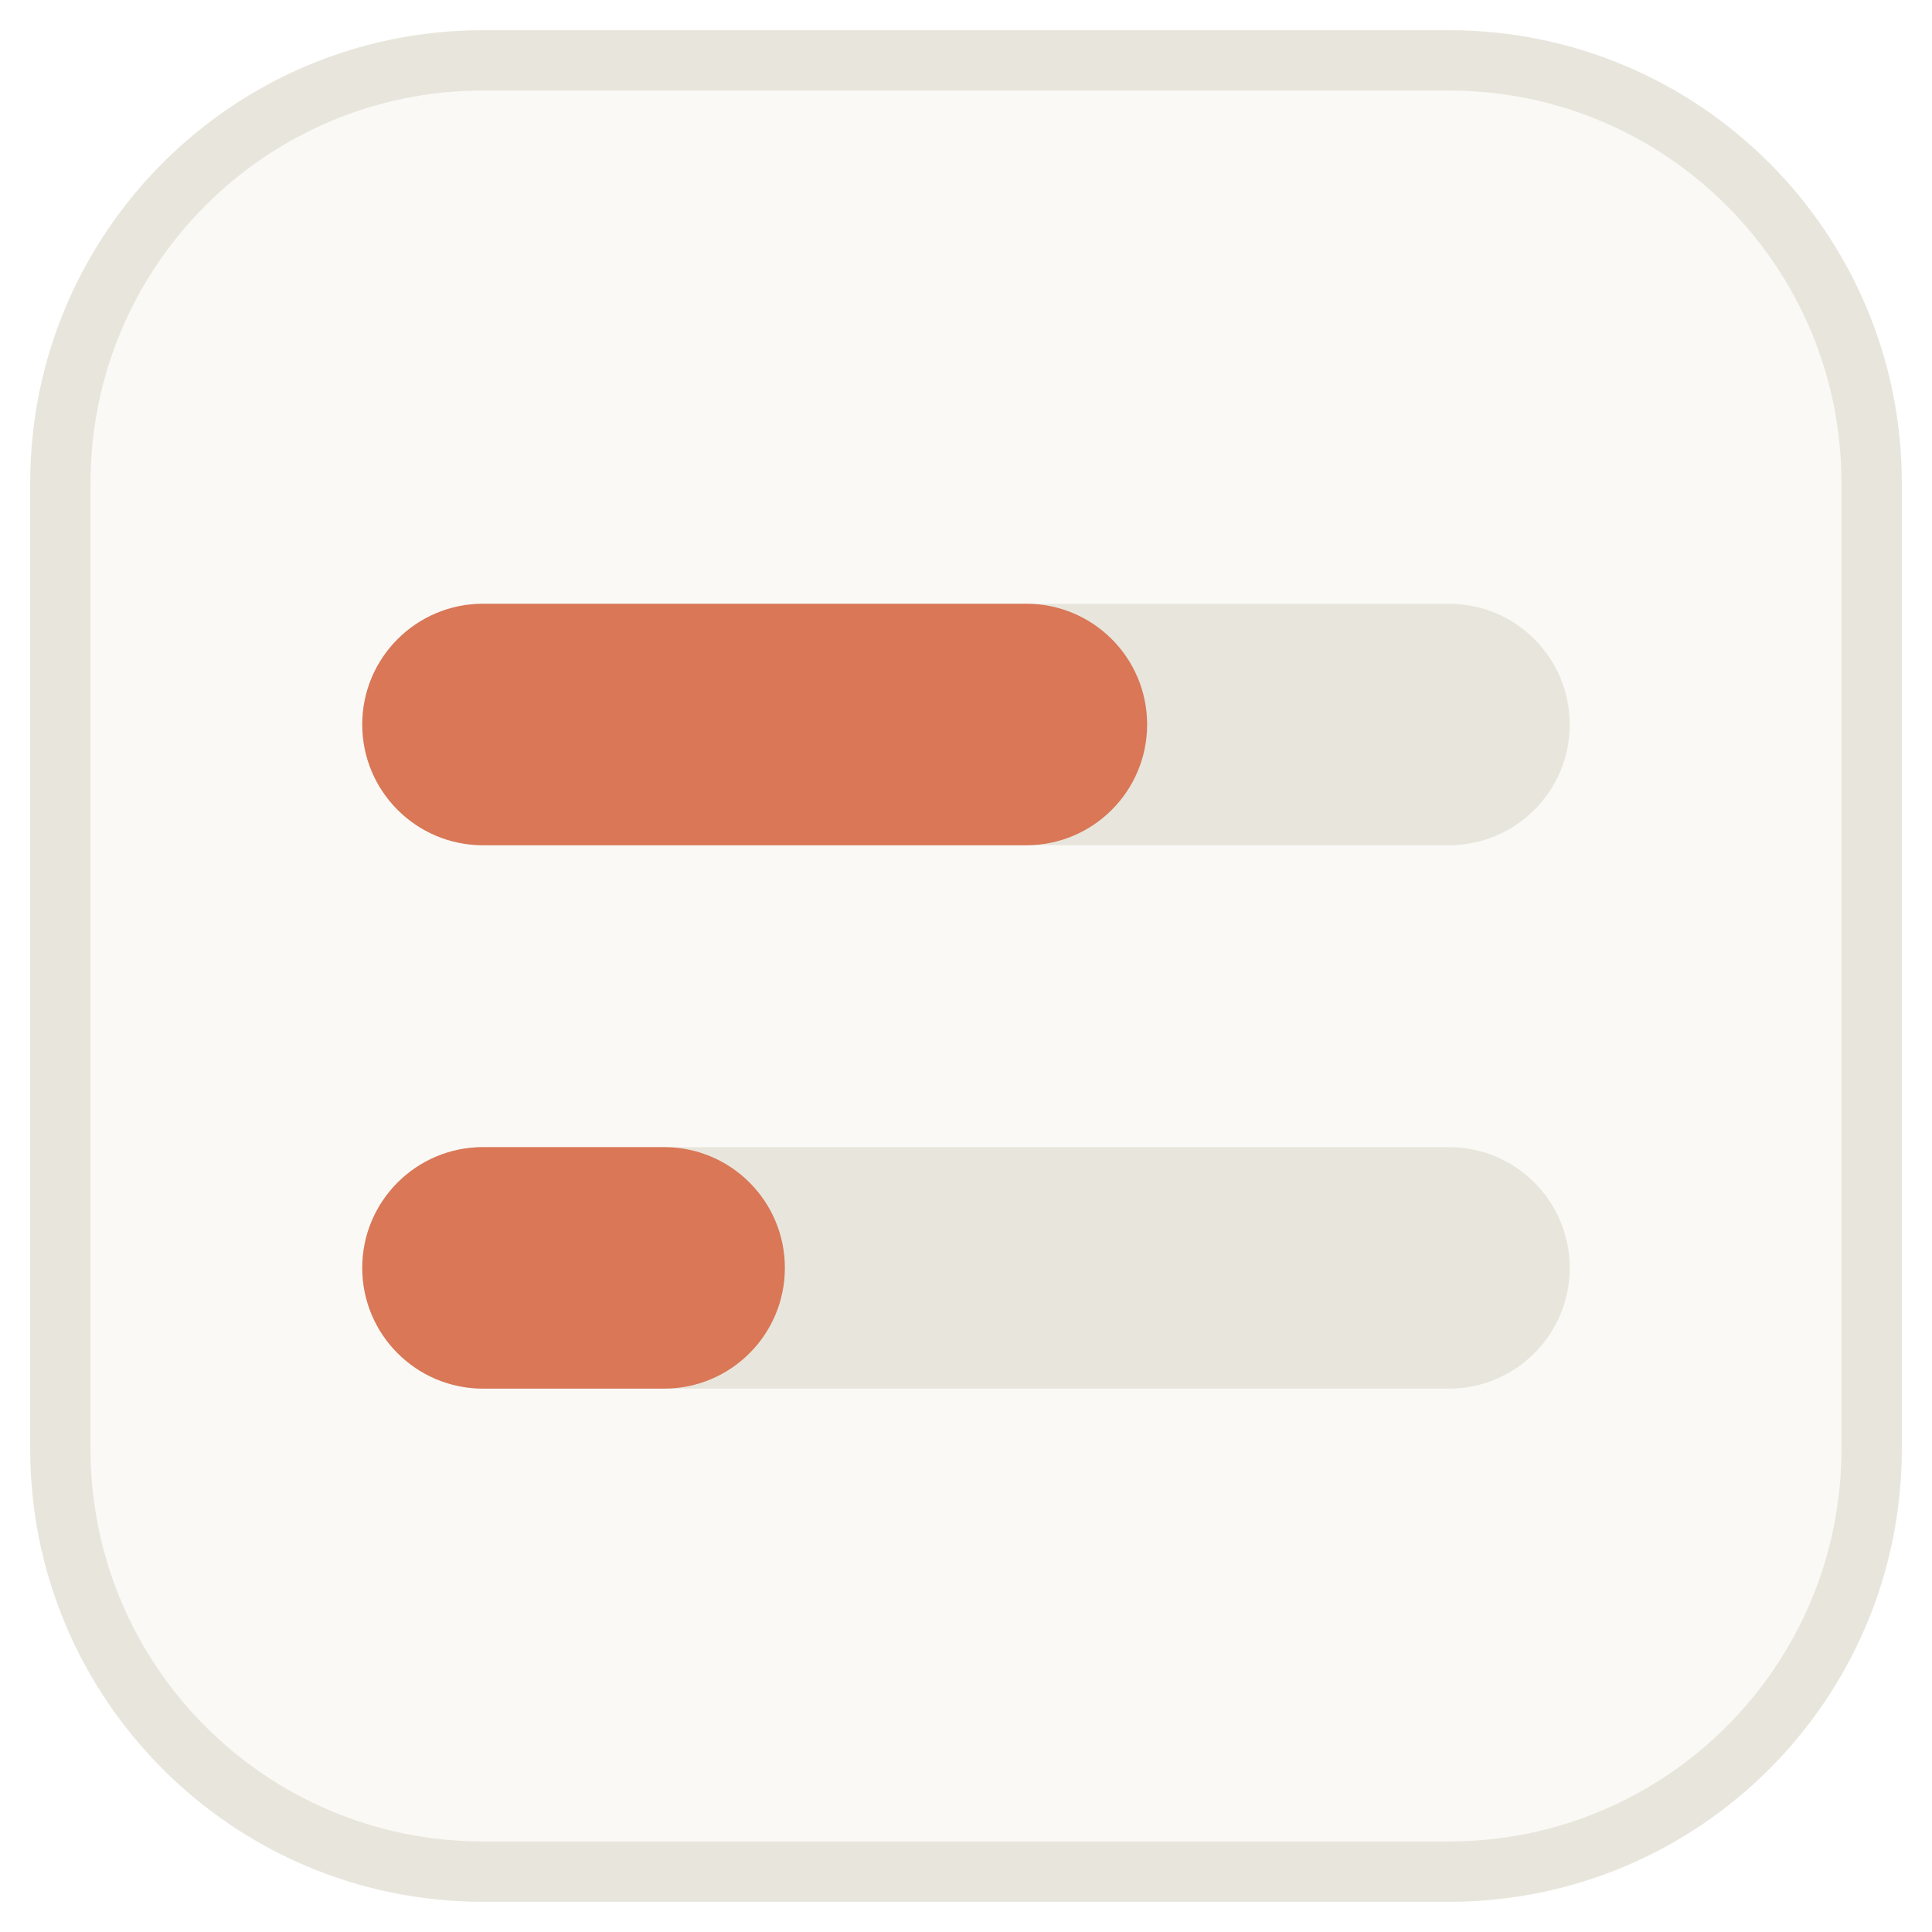
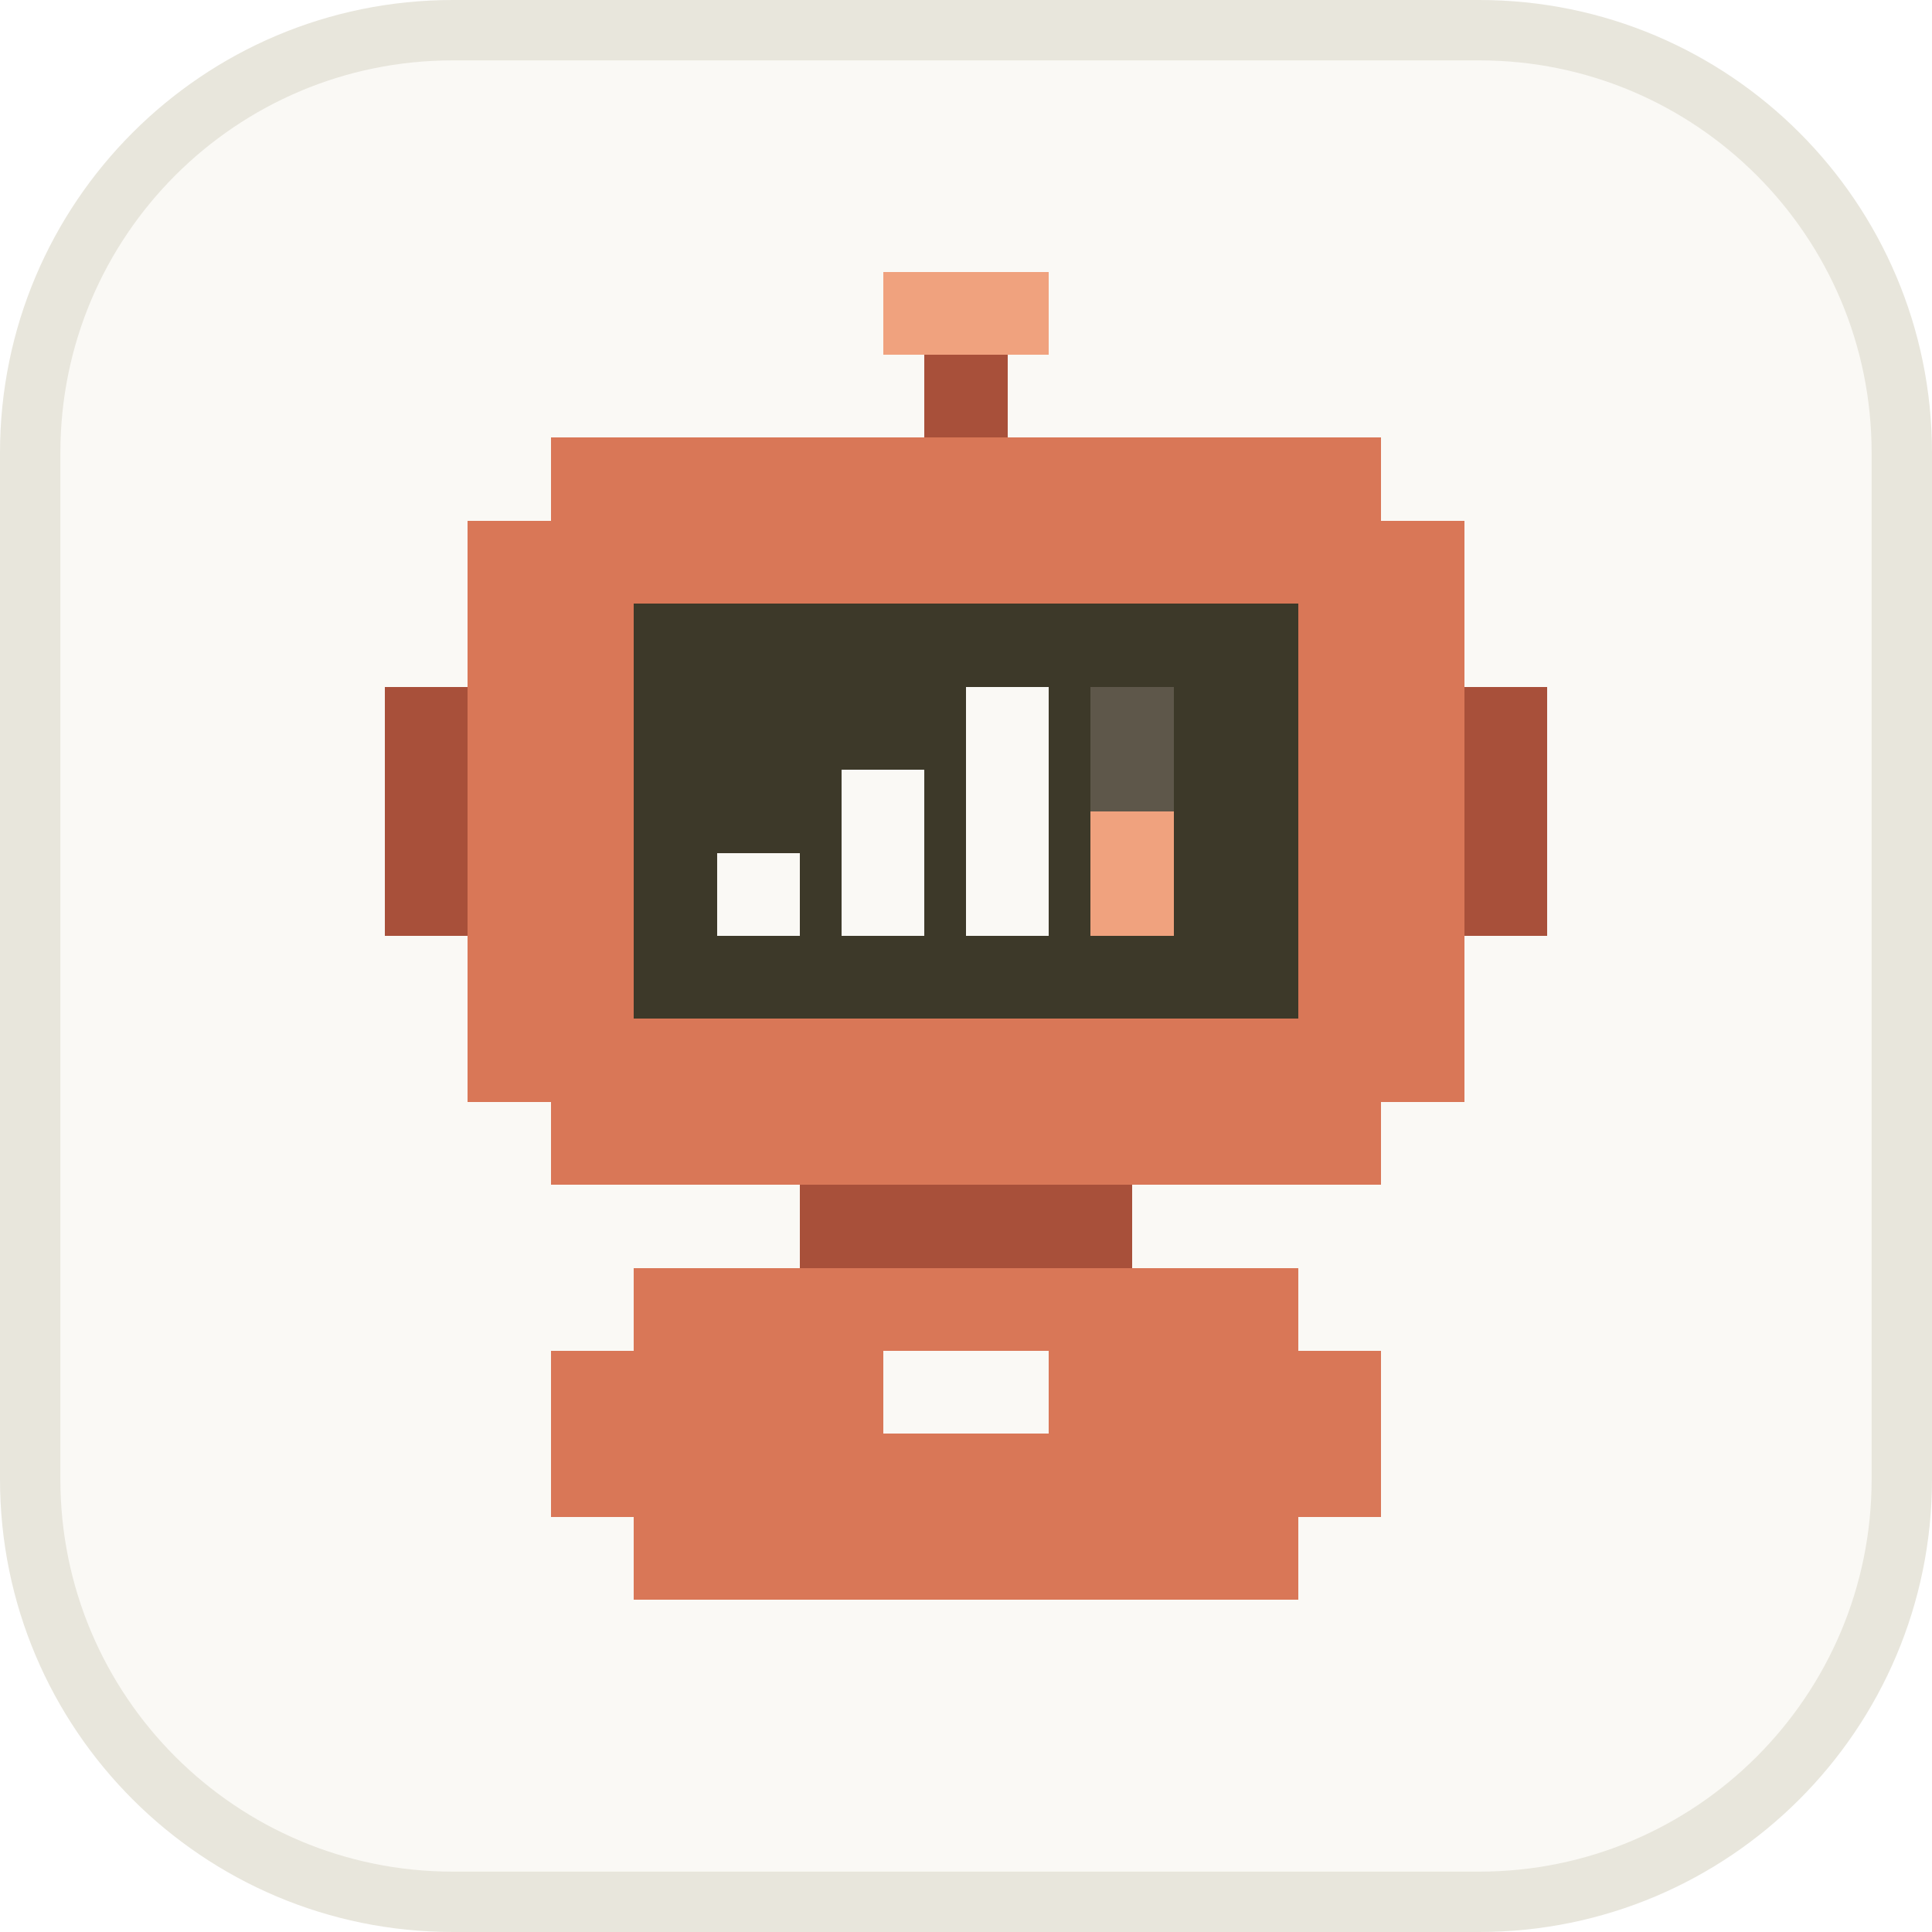
<svg xmlns="http://www.w3.org/2000/svg" viewBox="0 0 64 64" width="64" height="64">
-   <rect x="2" y="2" width="60" height="60" rx="14" fill="#FAF9F5" stroke="#E8E6DC" stroke-width="2" />
-   <rect x="12" y="20" width="40" height="8" rx="4" fill="#E8E6DC" />
-   <rect x="12" y="20" width="26" height="8" rx="4" fill="#D97757" />
-   <rect x="12" y="38" width="40" height="8" rx="4" fill="#E8E6DC" />
-   <rect x="12" y="38" width="14" height="8" rx="4" fill="#D97757" />
+   <rect x="1" y="1" width="62" height="62" rx="14" fill="#FAF9F5" stroke="#E8E6DC" stroke-width="2" />
+   <g transform="translate(10 9) scale(0.6875)" shape-rendering="crispEdges">
+     <rect x="28" y="0" width="8" height="4" fill="#F0A27E" />
+     <rect x="30" y="4" width="4" height="4" fill="#A8503A" />
+     <rect x="4" y="20" width="4" height="12" fill="#A8503A" />
+     <rect x="56" y="20" width="4" height="12" fill="#A8503A" />
+     <rect x="12" y="8" width="40" height="36" fill="#D97757" />
+     <rect x="8" y="12" width="48" height="28" fill="#D97757" />
+     <rect x="16" y="16" width="32" height="20" fill="#3D3929" />
+     <rect x="20" y="28" width="4" height="4" fill="#FAF9F5" />
+     <rect x="26" y="24" width="4" height="8" fill="#FAF9F5" />
+     <rect x="32" y="20" width="4" height="12" fill="#FAF9F5" />
+     <rect x="38" y="20" width="4" height="12" fill="#5E574A" />
+     <rect x="38" y="26" width="4" height="6" fill="#F0A27E" />
+     <rect x="24" y="44" width="16" height="4" fill="#A8503A" />
+     <rect x="16" y="48" width="32" height="16" fill="#D97757" />
+     <rect x="12" y="52" width="40" height="8" fill="#D97757" />
+     <rect x="28" y="52" width="8" height="4" fill="#FAF9F5" />
+   </g>
</svg>
